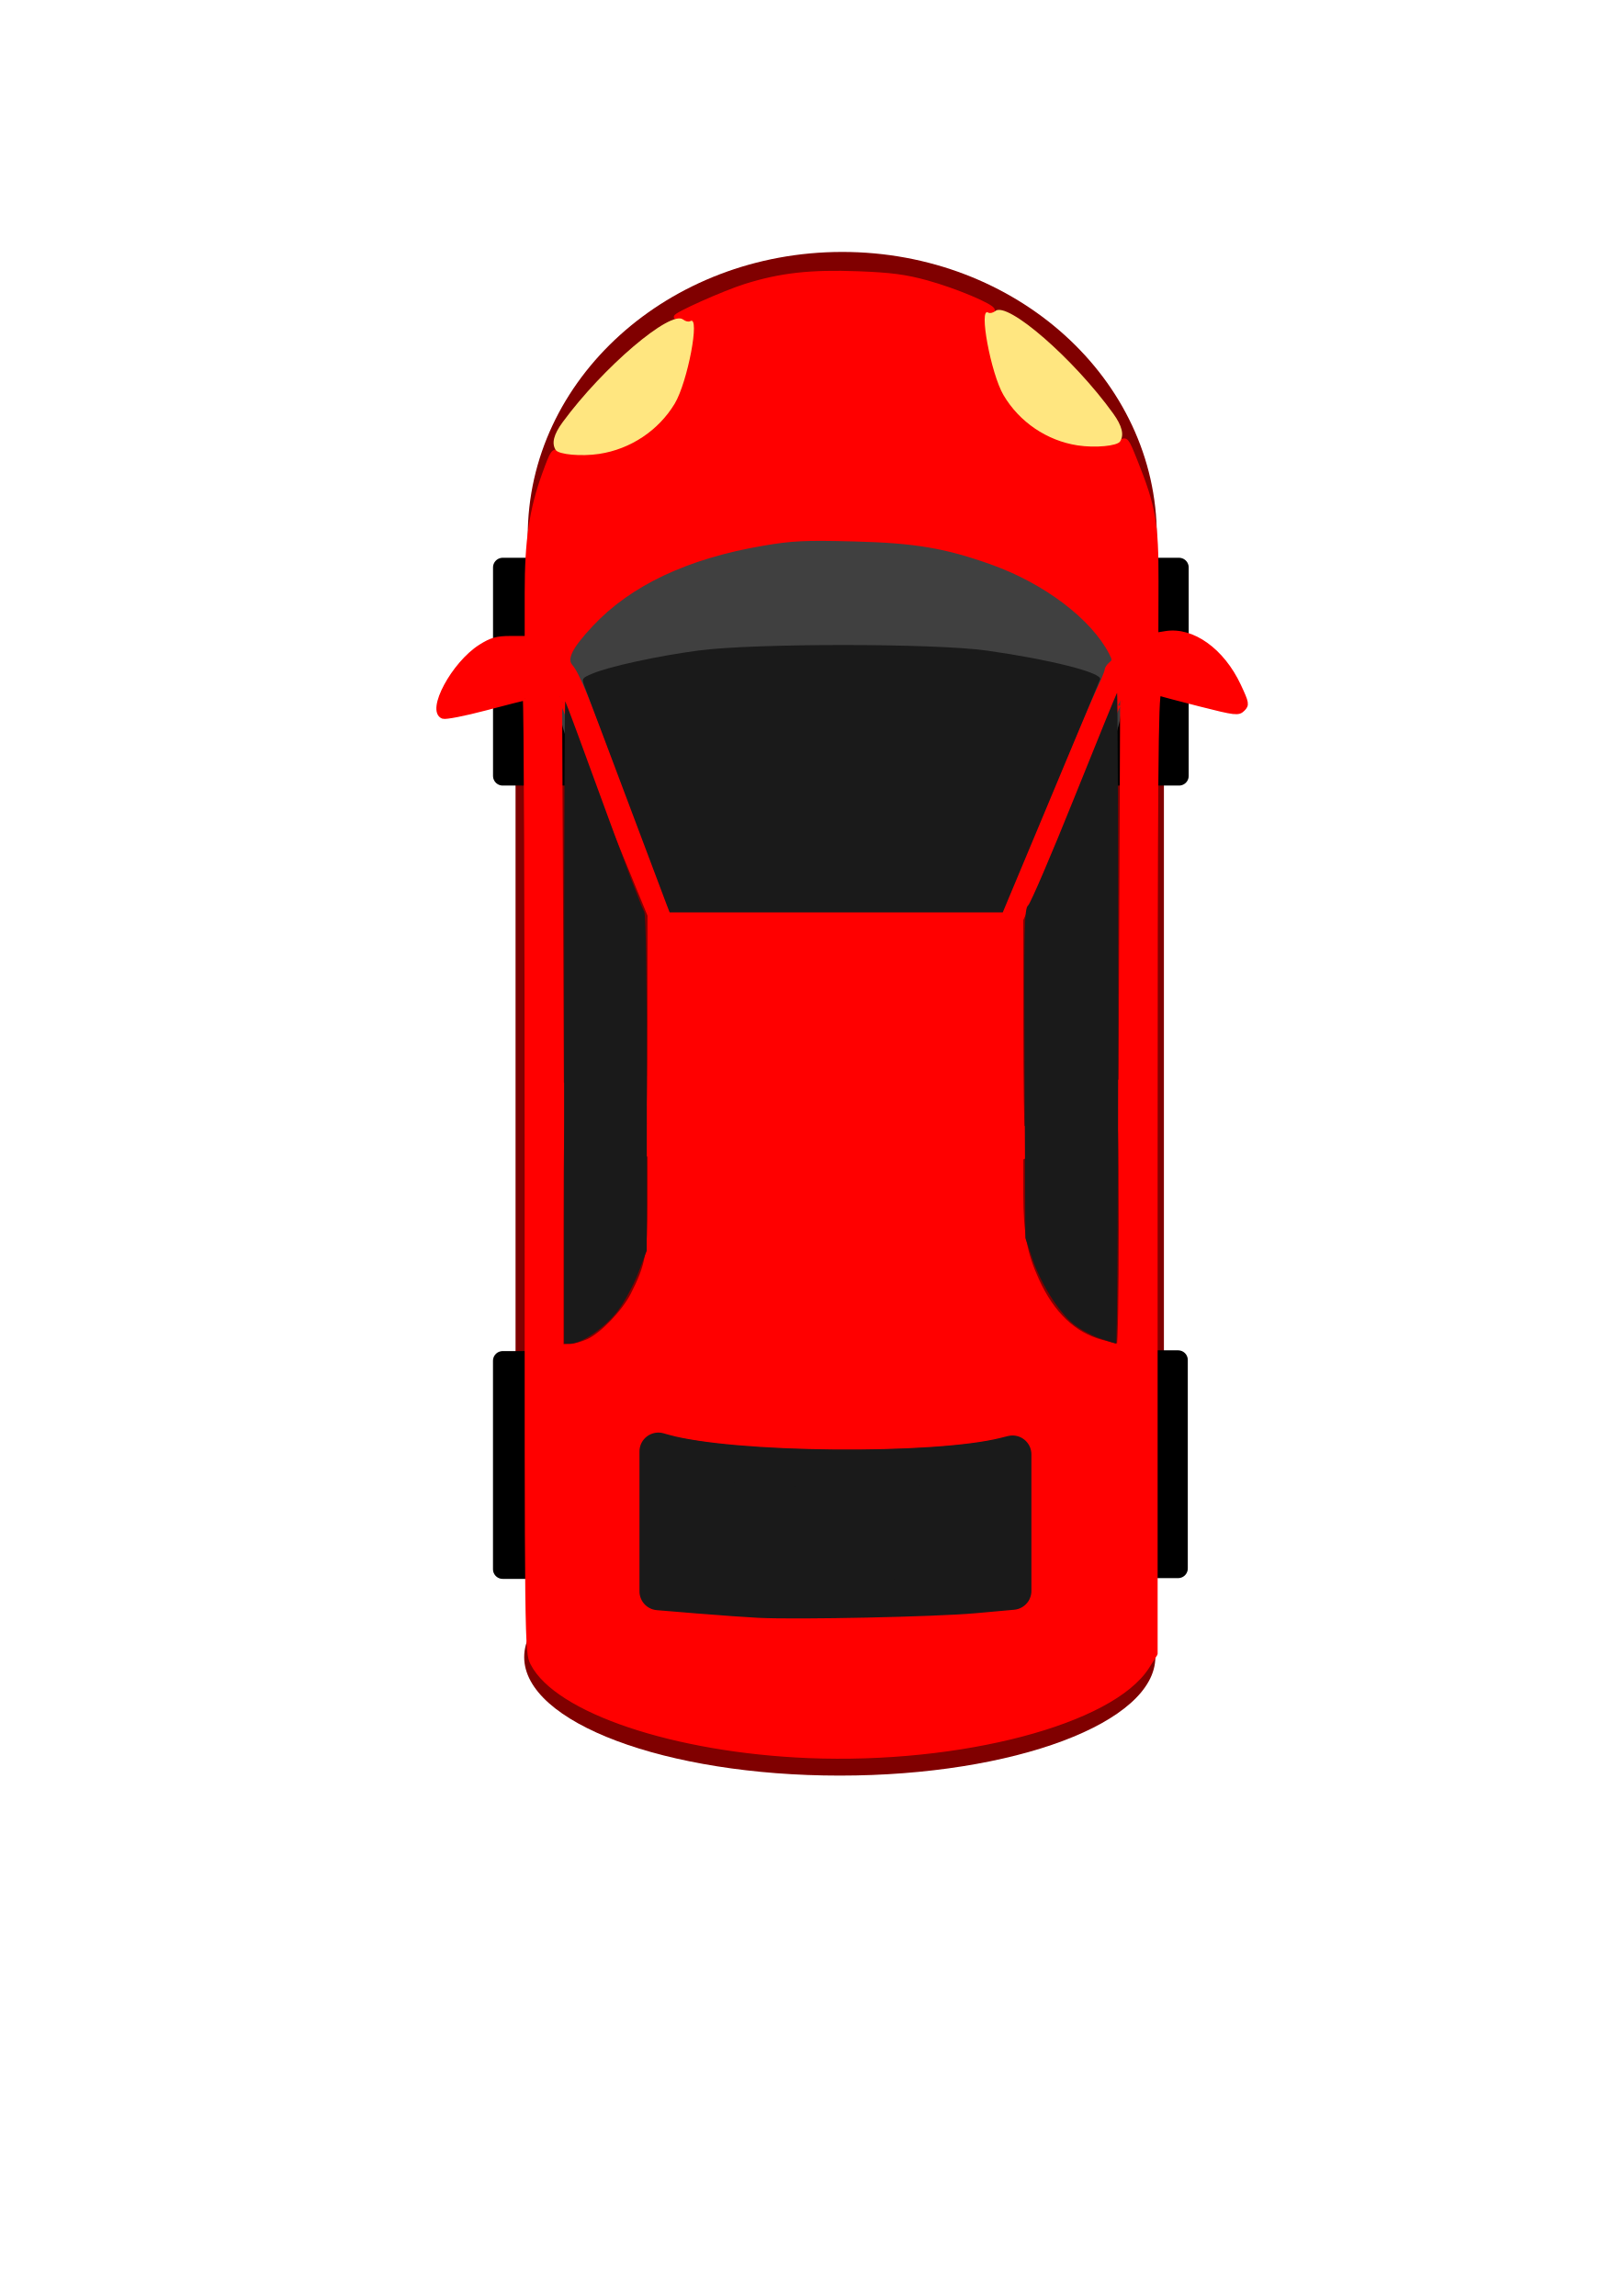
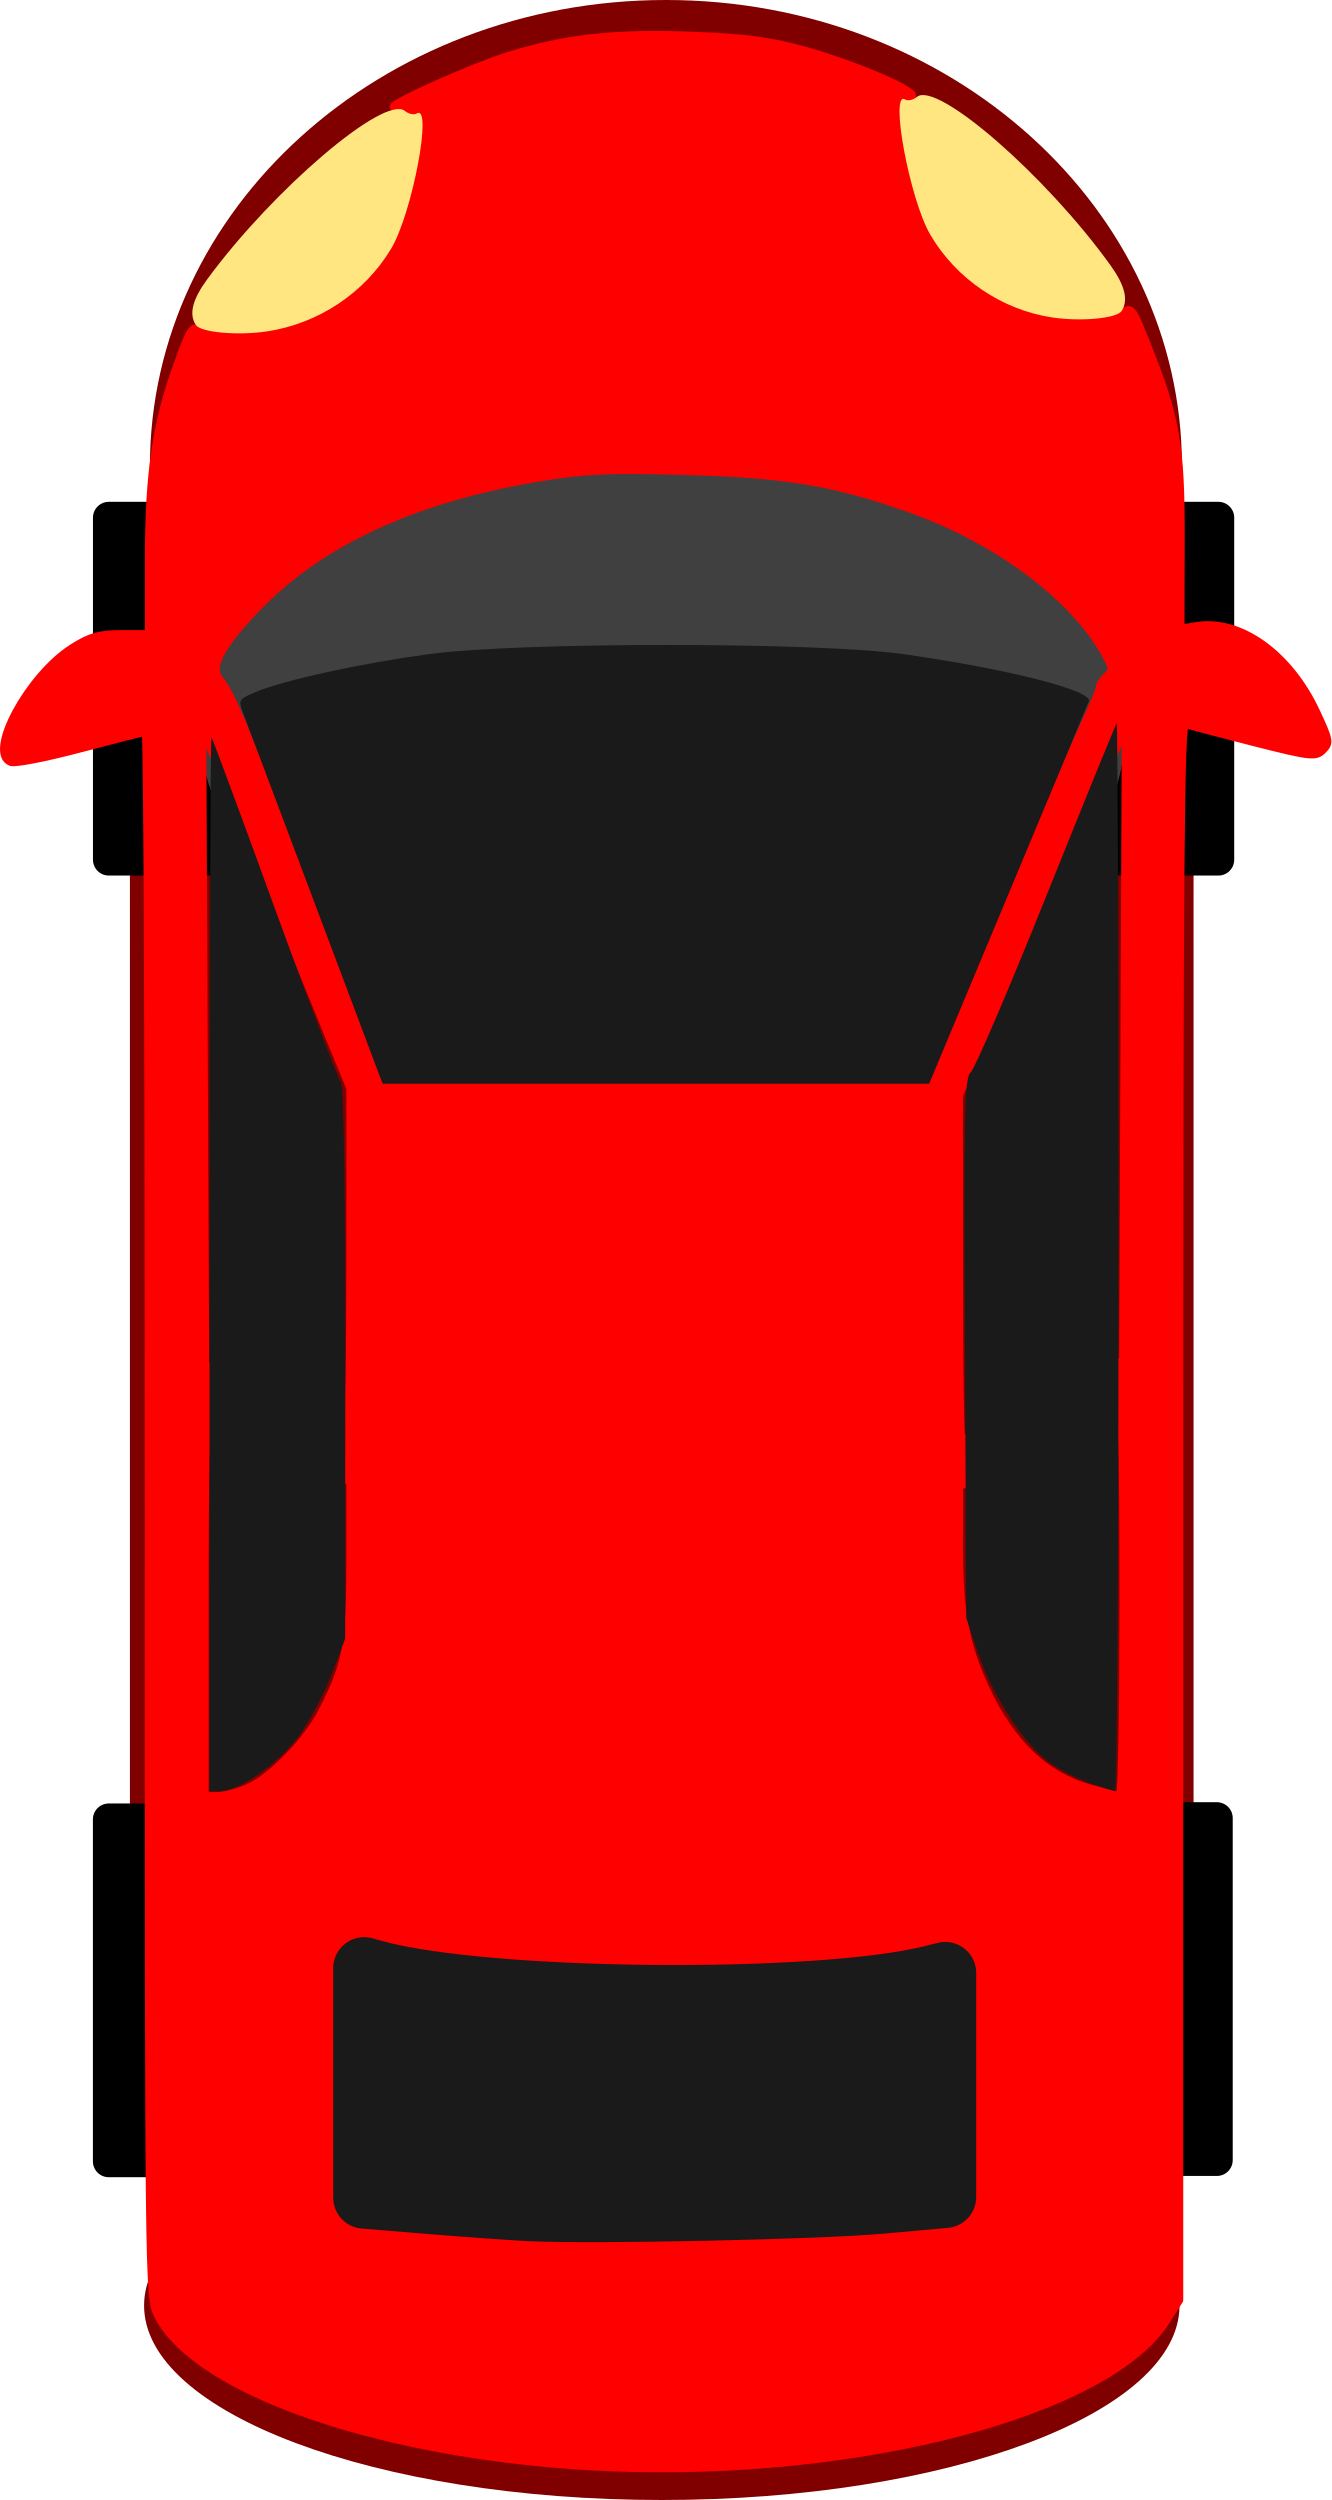
- <svg xmlns="http://www.w3.org/2000/svg" width="210mm" height="297mm" viewBox="0 0 210 297" version="1.1" id="svg5">
+ <svg xmlns="http://www.w3.org/2000/svg" width="104.955mm" height="197.094mm" viewBox="0 0 104.955 197.094" version="1.1" id="svg5">
  <defs id="defs2" />
-   <g id="layer1">
+   <g id="layer1" transform="translate(-56.43617,-32.5894)">
    <g id="g1250" style="fill:#800000">
      <rect style="fill:#800000;stroke-width:1.753;stroke-linecap:round;stroke-linejoin:round" id="rect234-0" width="83.854" height="118.209" x="66.679" y="78.615" />
      <ellipse style="fill:#800000;stroke-width:1.919;stroke-linecap:round;stroke-linejoin:round" id="path340-2-6" cx="108.611" cy="214.353" rx="40.815" ry="15.33" />
      <ellipse style="opacity:1;fill:#800000;stroke-width:2.967;stroke-linecap:round;stroke-linejoin:round" id="path340-6" cx="108.936" cy="69.345" rx="40.681" ry="36.756" />
    </g>
    <g id="g1256">
      <rect style="fill:#000000;stroke:#000000;stroke-width:2.5;stroke-linecap:round;stroke-linejoin:round;stroke-dasharray:none" id="rect4178-72" width="12.19" height="26.966" x="65.01" y="176.021" />
      <rect style="fill:#000000;stroke:#000000;stroke-width:2.5;stroke-linecap:round;stroke-linejoin:round;stroke-dasharray:none" id="rect4178-72-8" width="12.19" height="26.966" x="140.181" y="175.921" />
      <rect style="fill:#000000;stroke:#000000;stroke-width:2.5;stroke-linecap:round;stroke-linejoin:round;stroke-dasharray:none" id="rect4178-7" width="12.19" height="26.966" x="140.298" y="73.401" />
      <rect style="fill:#000000;stroke:#000000;stroke-width:2.5;stroke-linecap:round;stroke-linejoin:round;stroke-dasharray:none" id="rect4178" width="12.19" height="26.966" x="65.015" y="73.401" />
    </g>
    <ellipse style="fill:#404040;stroke-width:2.123;stroke-linecap:round;stroke-linejoin:round" id="path340-7" cx="108.7" cy="90.677" rx="36.382" ry="21.056" />
    <path style="fill:#ff0000;stroke:#ff0000;stroke-width:2.237;stroke-linejoin:round;stroke-dasharray:none" d="m 395.116,858.414 c -65.275,-2.667 -122.931,-22.017 -134.774,-45.233 -2.786,-5.46 -2.811,-7.682 -2.764,-238.665 0.026,-128.234 -0.392,-233.153 -0.929,-233.153 -0.537,0 -9.279,2.203 -19.426,4.895 -10.147,2.692 -19.453,4.51 -20.679,4.039 -7.194,-2.761 5.18,-25.783 18.345,-34.132 5.274,-3.345 8.026,-4.121 14.602,-4.121 h 8.104 V 289.888 c 0,-25.578 2.202,-40.622 8.492,-58.003 4.013,-11.089 4.529,-11.843 7.155,-10.437 1.635,0.875 7.625,1.292 14.185,0.988 15.505,-0.72 26.191,-5.622 36.483,-16.739 7.951,-8.588 11.075,-15.863 14.679,-34.186 2.313,-11.759 1.631,-14.792 -3.482,-15.468 -2.29,-0.303 -4.358,-0.746 -4.595,-0.983 -0.969,-0.969 23.488,-11.913 33.923,-15.18 17.184,-5.38 31.802,-7.015 54.93,-6.145 16.026,0.603 23.29,1.559 33.694,4.432 13.811,3.815 32.112,11.498 32.112,13.481 0,0.63 -1.041,0.746 -2.313,0.258 -2.068,-0.794 -2.227,0.209 -1.496,9.468 2.8,35.463 22.943,57.127 53.115,57.127 6.673,0 11.113,-0.703 13.064,-2.07 2.863,-2.006 3.091,-1.733 7.282,8.726 9.043,22.565 10.441,30.55 10.365,59.196 l -0.07,26.061 4.701,-0.763 c 13.02,-2.113 27.637,8.355 35.687,25.558 3.998,8.543 4.134,9.336 1.981,11.489 -2.153,2.153 -3.582,1.991 -20.679,-2.348 -10.101,-2.564 -19.196,-4.98 -20.211,-5.369 -1.524,-0.585 -1.844,40.149 -1.844,234.423 v 235.13 l -3.99,6.291 c -17.22,27.154 -91.232,46.63 -165.645,43.59 z m 79.582,-69.041 c 17.453,-1.148 23.102,-2.011 25.829,-3.946 l 3.49,-2.477 0.371,-37.873 c 0.469,-47.858 1.639,-45.782 -23.312,-41.37 -30.823,5.45 -104.366,5.395 -138.317,-0.104 -25.045,-4.056 -24.514,-4.042 -27.782,-0.774 -2.915,2.915 -2.97,3.792 -2.606,41.549 l 0.371,38.572 3.49,2.521 c 8.389,6.058 93.716,8.159 158.465,3.902 z M 287.611,655.675 c 6.707,-3.071 17.415,-14.23 21.683,-22.596 7.294,-14.298 8.334,-19.885 8.334,-44.764 v -23.468 l -19.895,-10.17 c -10.942,-5.594 -20.681,-10.373 -21.641,-10.622 -1.375,-0.356 -1.745,11.708 -1.745,56.894 v 57.345 l 3.839,-0.031 c 2.112,-0.017 6.353,-1.181 9.424,-2.588 z M 547.996,600.25 c 0,-45.751 -0.37,-57.945 -1.745,-57.58 -0.96,0.255 -11.955,5.645 -24.433,11.978 l -22.688,11.514 v 17.849 c 0,19.135 1.81,28.995 7.684,41.858 7.56,16.553 18.05,26.581 31.632,30.235 4.101,1.103 7.927,2.047 8.503,2.098 0.576,0.051 1.047,-26.028 1.047,-57.951 z m -23.775,-59.913 23.663,-11.847 0.405,-93.913 c 0.223,-51.652 0.385,-94.037 0.361,-94.189 -0.024,-0.152 -11.182,24.351 -24.796,54.451 l -24.752,54.727 0.014,51.309 c 0.007,28.22 0.335,51.309 0.727,51.309 0.392,0 11.362,-5.331 24.377,-11.847 z m -206.593,-41.225 v -51.676 l -21.99,-53.609 c -12.094,-29.485 -21.99,-53.508 -21.99,-53.386 0,0.123 0.193,42.803 0.43,94.845 l 0.43,94.622 20.513,10.367 c 11.282,5.702 20.984,10.4 21.56,10.44 0.576,0.04 1.047,-23.181 1.047,-51.603 z m 34.447,-69.396 c 11.041,-1.962 22.04,-2.443 56.304,-2.463 45.157,-0.027 62.646,1.7 78.8,7.783 3.794,1.428 7.068,2.427 7.276,2.218 0.208,-0.208 8.795,-20.455 19.081,-44.993 10.287,-24.538 20.677,-48.759 23.09,-53.825 2.413,-5.066 4.388,-9.858 4.388,-10.649 0,-0.791 0.926,-2.207 2.057,-3.147 1.786,-1.483 1.797,-2.211 0.084,-5.524 -8.899,-17.209 -31.959,-34.73 -57.988,-44.058 -22.808,-8.174 -37.659,-10.689 -67.714,-11.468 -24.002,-0.622 -30.277,-0.322 -44.685,2.137 -37.117,6.334 -65.097,19.556 -83.889,39.645 -10.164,10.866 -13.085,16.765 -10.061,20.32 3.384,3.978 7.662,14.282 25.053,60.349 9.132,24.189 17.251,45.599 18.042,47.578 l 1.438,3.599 7.501,-2.532 c 4.125,-1.393 13.675,-3.629 21.222,-4.97 z" id="path1107" transform="scale(0.2645833)" />
    <g id="g1266">
      <path style="fill:#1a1a1a;stroke:none;stroke-width:4.986;stroke-linecap:round;stroke-linejoin:round;stroke-dasharray:none" d="m 142.111,173.076 c -1.076,-0.387 -2.572,-1.214 -3.325,-1.838 -1.902,-1.577 -4.177,-5.21 -5.259,-8.399 l -0.912,-2.687 -0.104,-21.293 c -0.091,-18.605 -0.034,-21.348 0.452,-21.729 0.306,-0.24 2.988,-6.493 5.959,-13.897 2.971,-7.403 5.469,-13.533 5.551,-13.621 0.081,-0.088 0.148,18.819 0.148,42.017 0,23.197 -0.125,42.171 -0.277,42.164 -0.152,-0.007 -1.157,-0.329 -2.233,-0.716 z" id="path4499" />
      <path style="fill:#1a1a1a;stroke:none;stroke-width:4.964;stroke-linecap:round;stroke-linejoin:round;stroke-dasharray:none" d="m 72.957,132.182 c 0,-22.892 0.068,-41.55 0.152,-41.463 0.083,0.087 2.332,6.16 4.997,13.494 2.665,7.334 5.007,13.502 5.205,13.707 0.225,0.233 0.355,8.5 0.347,22.123 l -0.013,21.751 -1.063,2.78 c -0.584,1.529 -1.747,3.716 -2.584,4.86 -1.585,2.167 -4.704,4.36 -6.209,4.367 l -0.831,0.004 z" id="path4570" />
      <path style="fill:#1a1a1a;stroke:none;stroke-width:18.469;stroke-linecap:round;stroke-linejoin:round;stroke-dasharray:none" d="m 325.852,442.236 c -0.814,-2.112 -9.855,-26.143 -20.091,-53.403 -10.236,-27.26 -19.276,-51.29 -20.09,-53.4 -1.393,-3.613 -1.177,-3.963 3.721,-6.027 8.463,-3.567 31.783,-8.663 51.971,-11.357 27.042,-3.608 115.455,-3.594 141.013,0.022 31.203,4.415 56.63,10.882 55.384,14.086 -0.327,0.84 -11.169,26.815 -24.094,57.723 l -23.5,56.196 h -81.417 -81.417 z" id="path4572" transform="scale(0.2645833)" />
      <path style="opacity:1;fill:#1a1a1a;stroke:#1a1a1a;stroke-width:18.469;stroke-linecap:round;stroke-linejoin:round;stroke-dasharray:none" d="m 371.381,781.751 c -5.375,-0.259 -18.726,-1.208 -29.669,-2.109 l -19.895,-1.638 v -34.189 -34.189 l 3.141,0.869 c 33.117,9.16 132.101,10.062 166.144,1.514 l 3.839,-0.964 v 33.379 33.379 l -19.042,1.72 c -18.888,1.706 -85.749,3.13 -104.519,2.227 z" id="path8624" transform="scale(0.2645833)" />
    </g>
    <g id="g1260">
      <path style="opacity:1;fill:#ffe680;stroke:none;stroke-width:4.189;stroke-linecap:round;stroke-linejoin:round;stroke-dasharray:none" d="m 139.372,57.614 c -3.977,-0.61 -7.541,-3.03 -9.587,-6.509 -1.635,-2.78 -3.245,-11.452 -1.98,-10.671 0.212,0.131 0.624,0.04 0.916,-0.202 1.564,-1.298 10.161,6.176 15.261,13.269 1.144,1.591 1.429,2.751 0.886,3.602 -0.379,0.594 -3.23,0.858 -5.496,0.511 z" id="path8967" />
      <path style="fill:#ffe680;stroke:none;stroke-width:4.232;stroke-linecap:round;stroke-linejoin:round;stroke-dasharray:none" d="m 77.48,58.717 c 4.059,-0.61 7.697,-3.03 9.786,-6.509 1.669,-2.78 3.312,-11.452 2.022,-10.671 -0.216,0.131 -0.637,0.04 -0.935,-0.202 -1.597,-1.298 -10.372,6.176 -15.578,13.269 -1.168,1.591 -1.459,2.751 -0.904,3.602 0.386,0.594 3.297,0.858 5.61,0.511 z" id="path8967-6" />
    </g>
  </g>
</svg>
